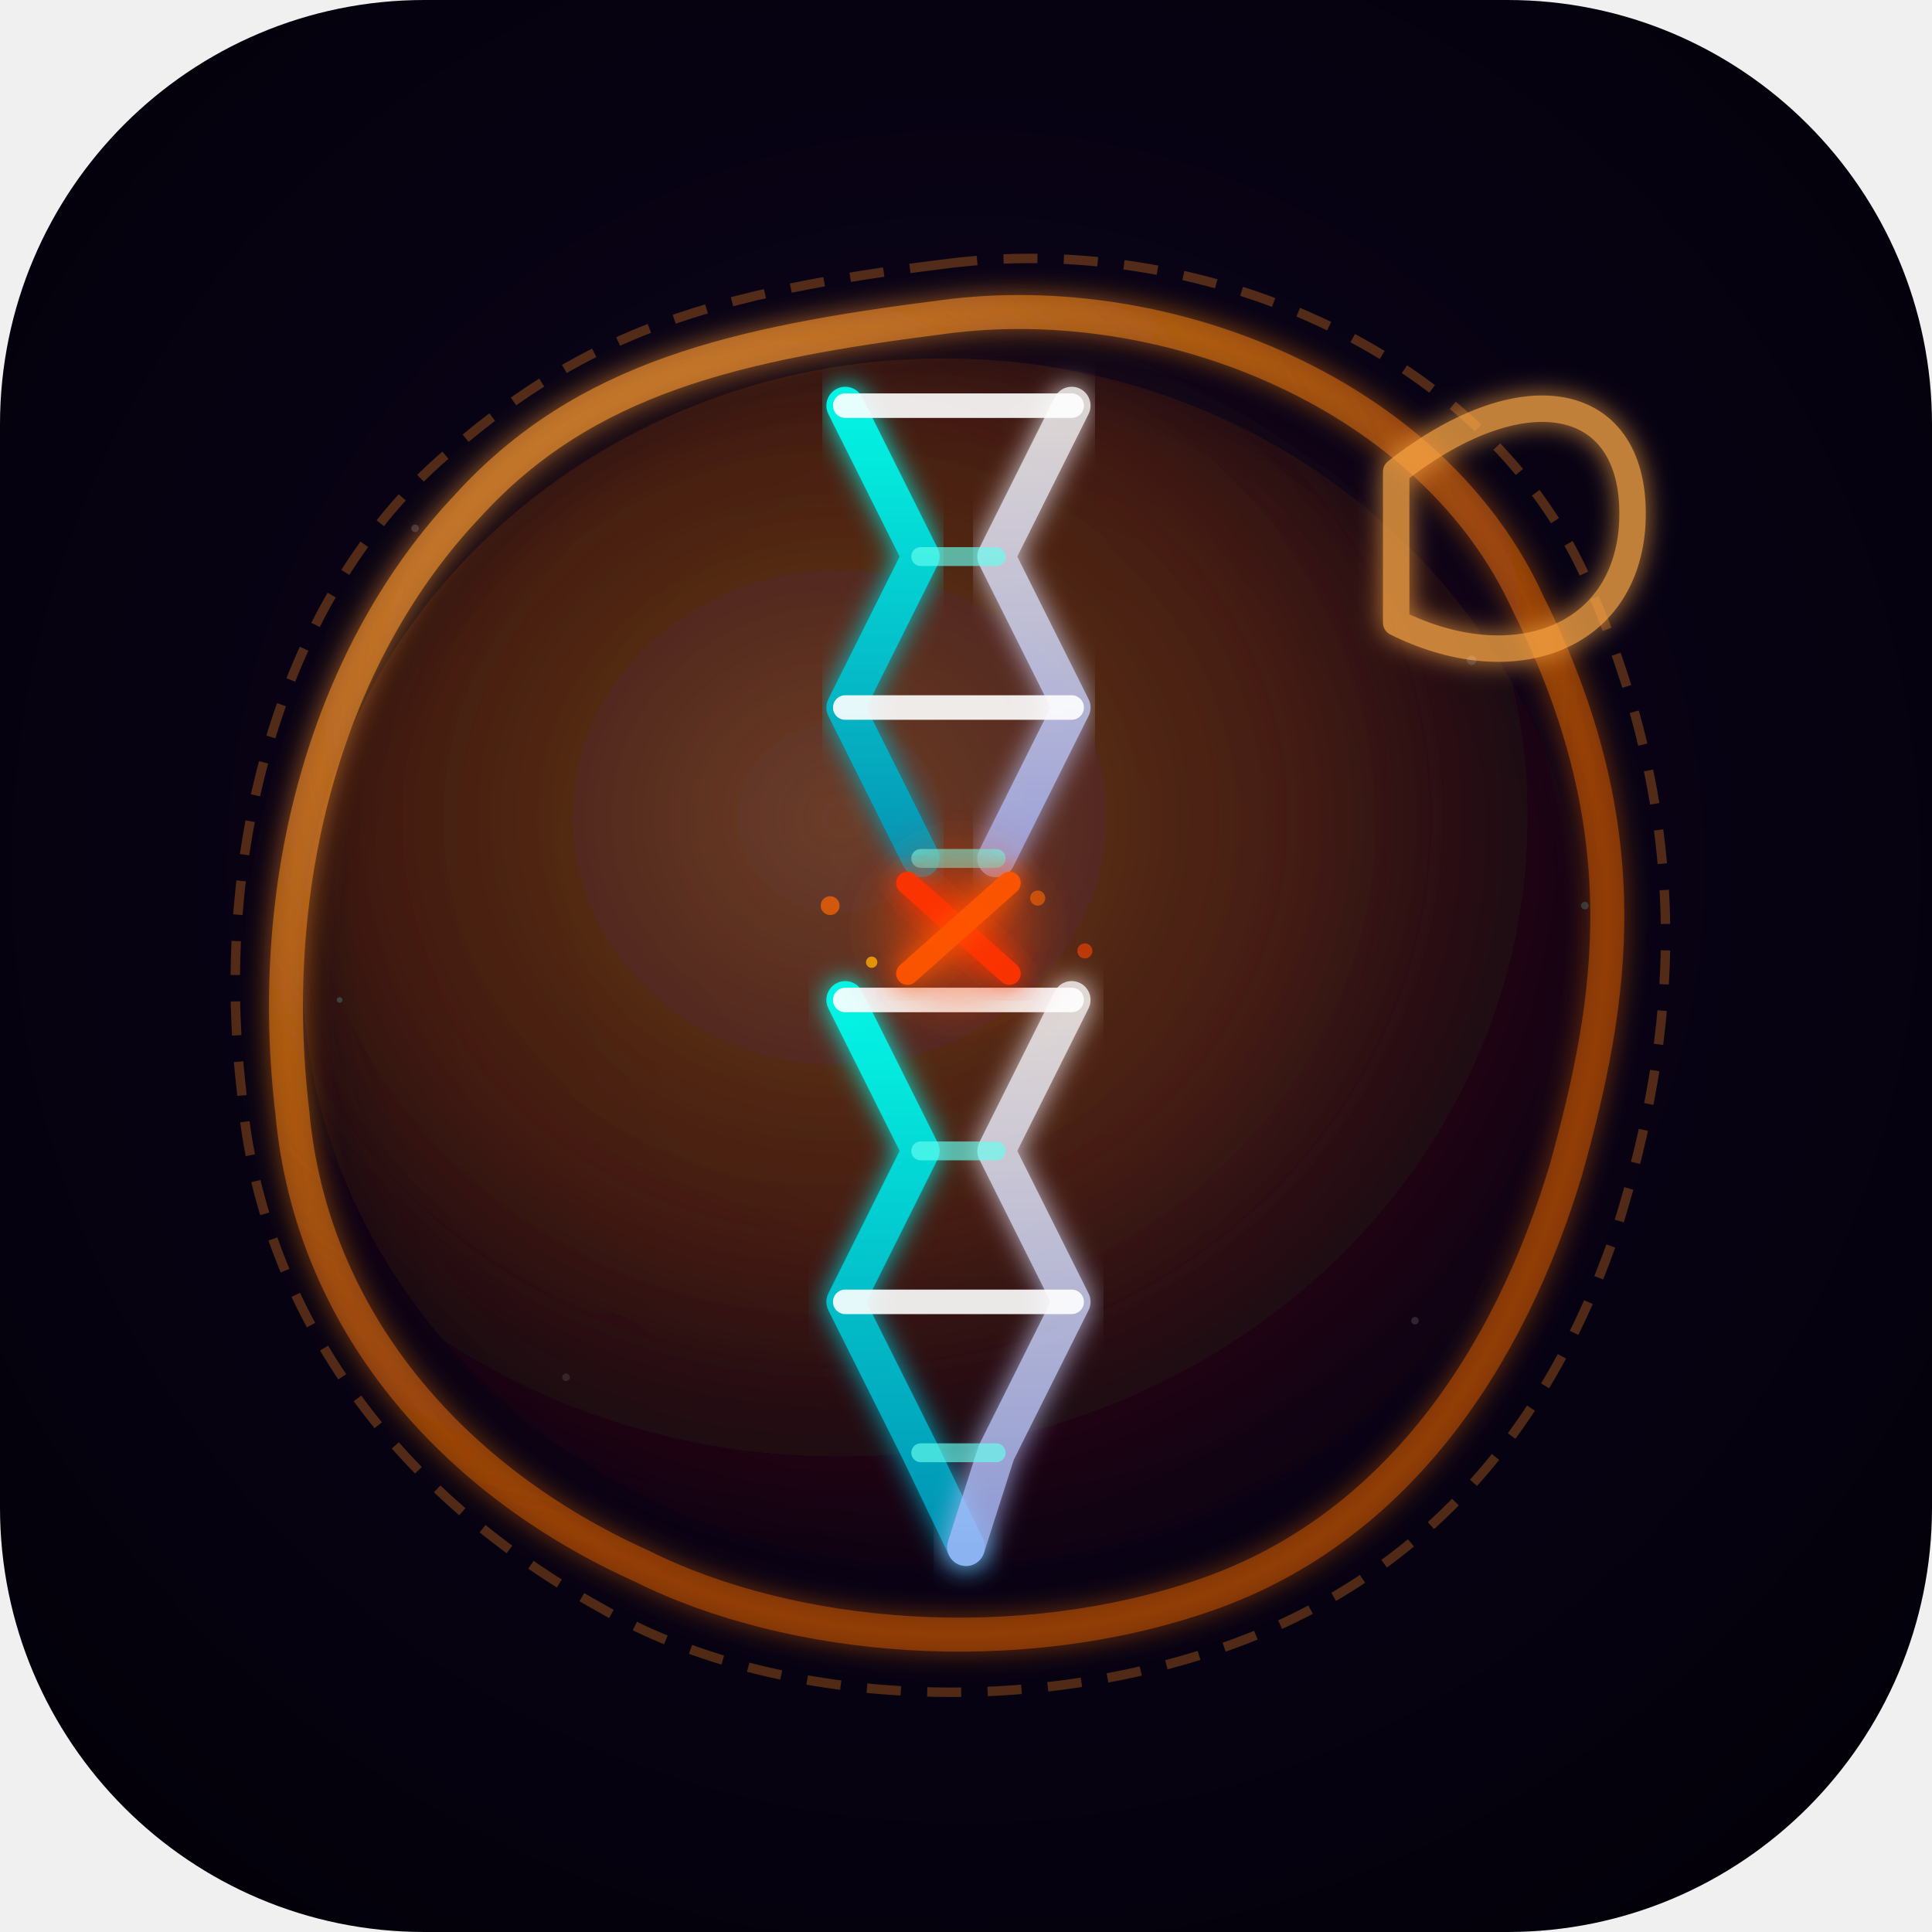
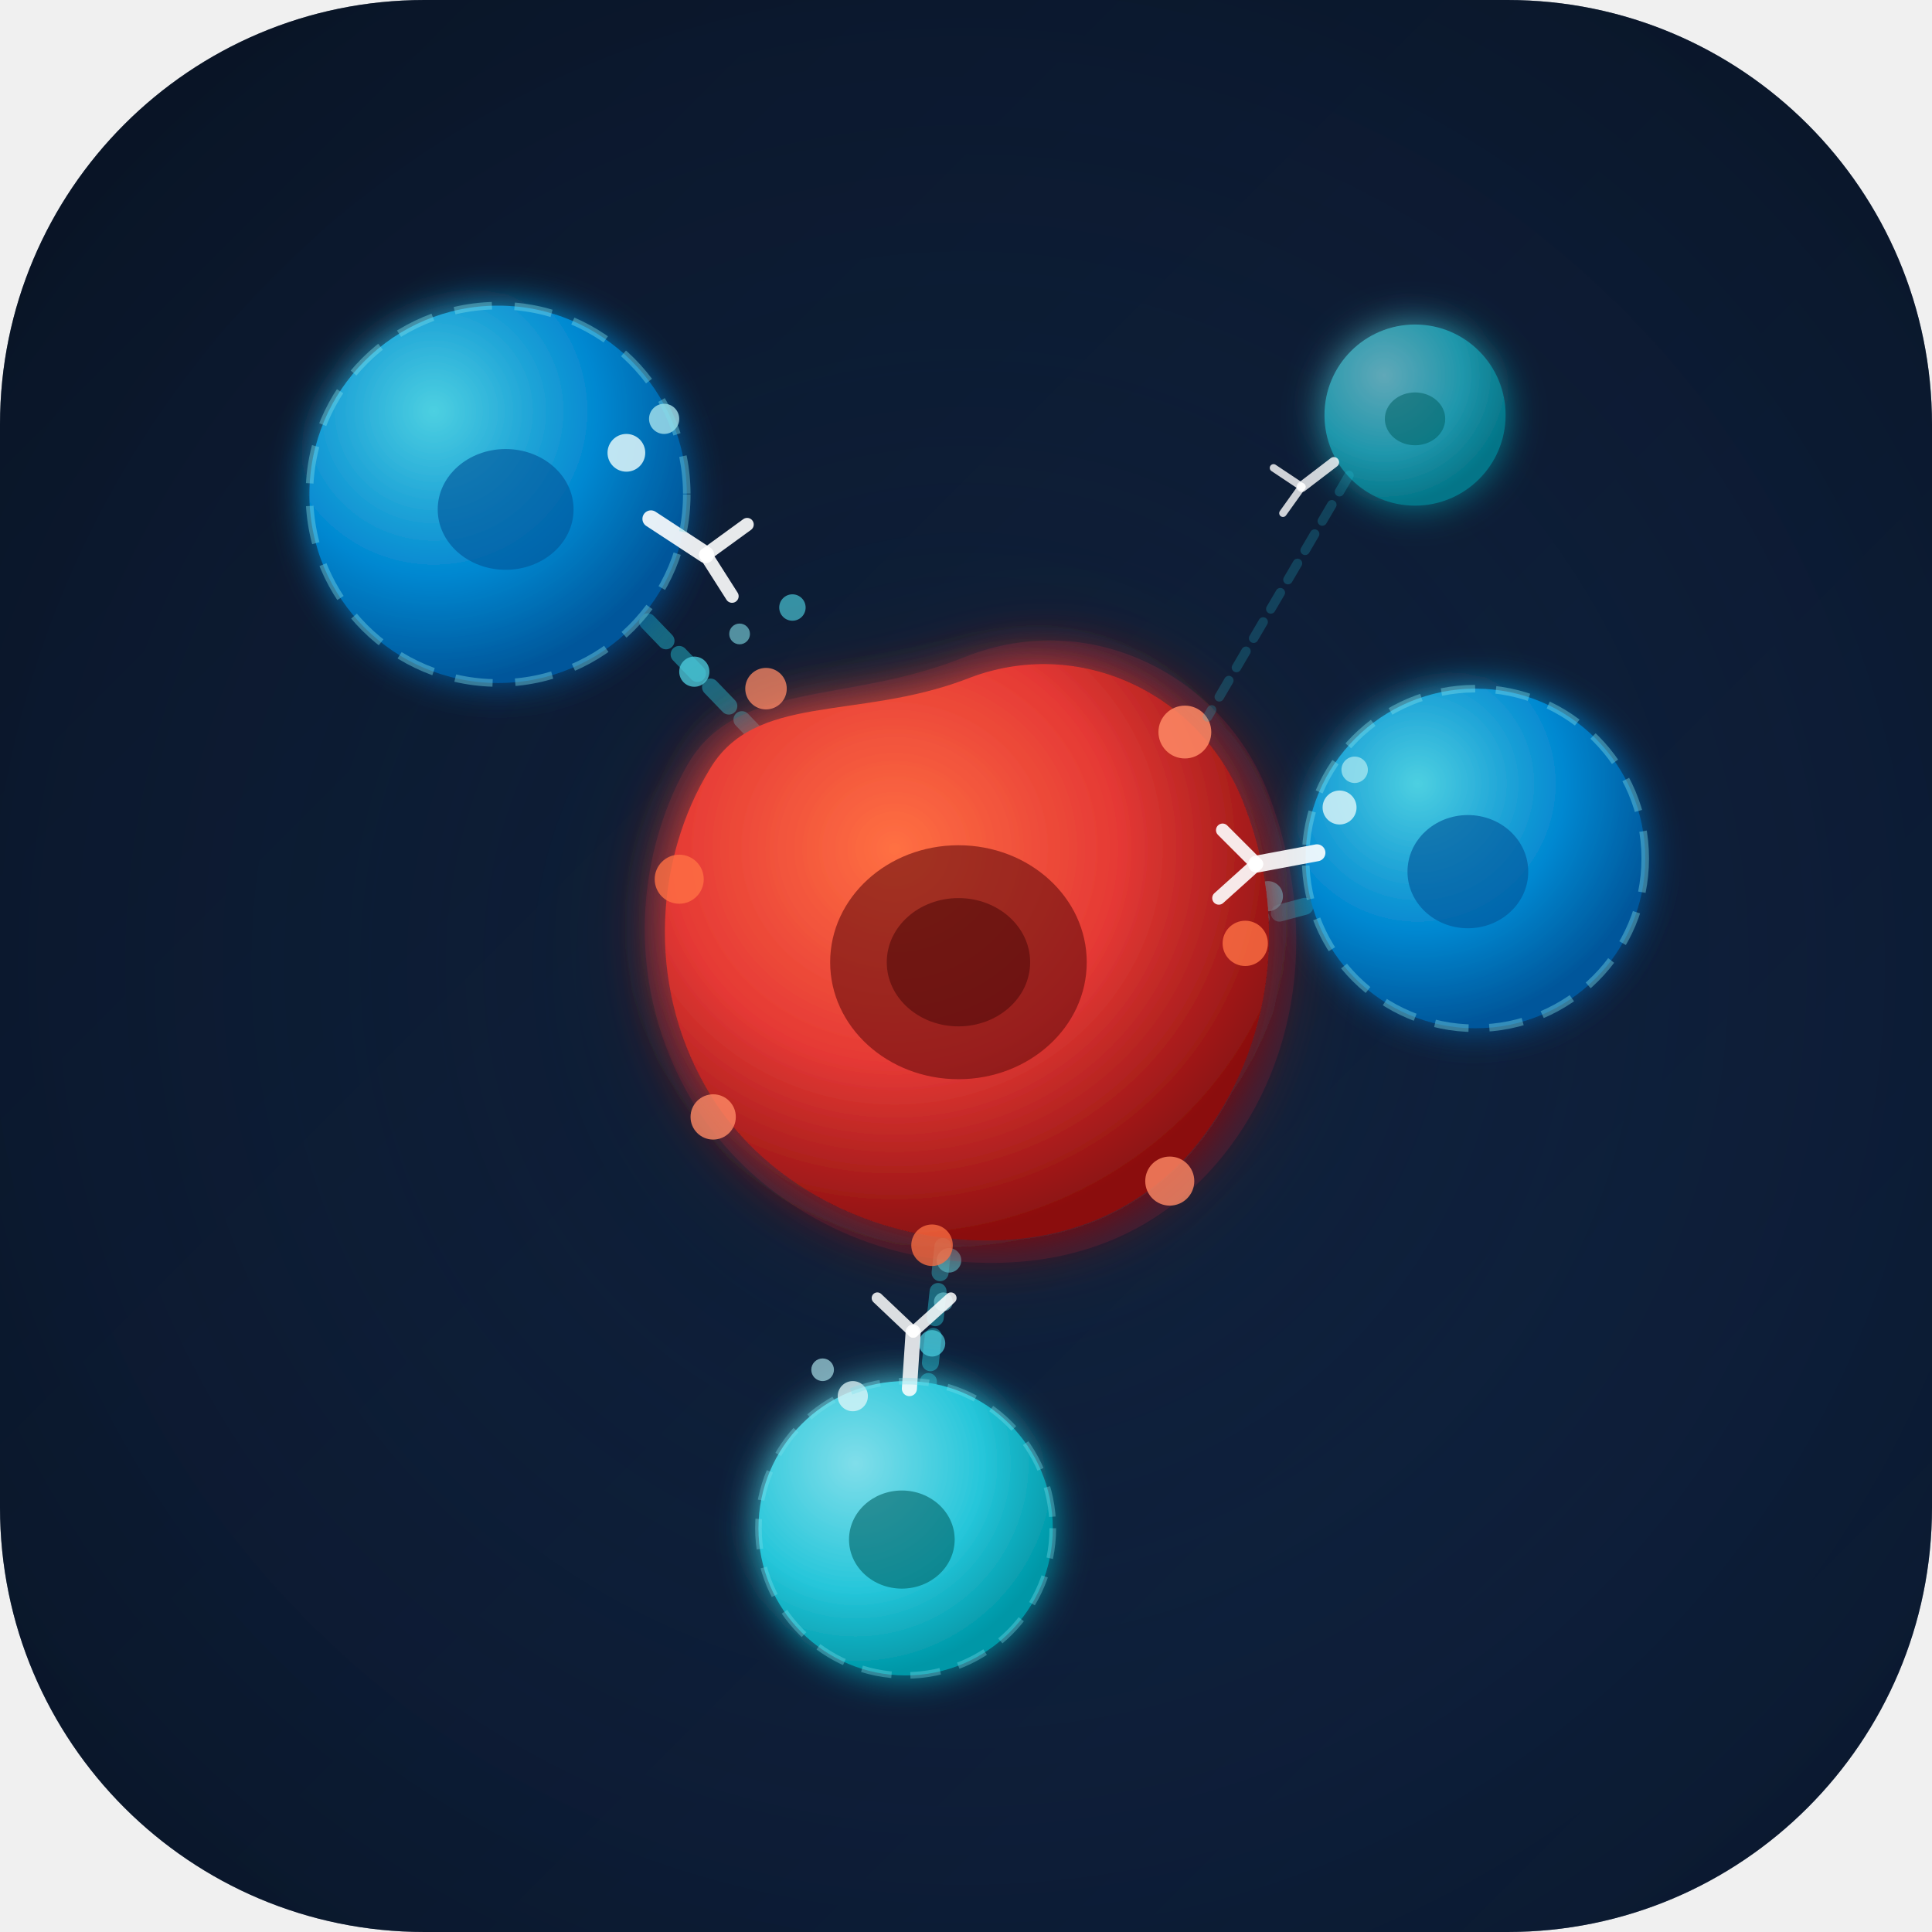
<svg xmlns="http://www.w3.org/2000/svg" viewBox="0 0 1024 1024" width="1024" height="1024">
  <defs>
-     <clipPath id="squircle">
-       <rect width="1024" height="1024" rx="225" ry="225" />
-     </clipPath>
-     <radialGradient id="bg" cx="50%" cy="45%" r="70%">
-       <stop offset="0%" stop-color="#0e0520" />
-       <stop offset="100%" stop-color="#020008" />
+     <linearGradient id="bg" x1="0%" y1="0%" x2="100%" y2="100%">
+       <stop offset="0%" stop-color="#0A1628" />
+       <stop offset="100%" stop-color="#0E2240" />
+     </linearGradient>
+     <radialGradient id="cancerGrad" cx="38%" cy="32%" r="68%">
+       <stop offset="0%" stop-color="#FF7043" />
+       <stop offset="55%" stop-color="#E53935" />
+       <stop offset="100%" stop-color="#8B1010" />
    </radialGradient>
-     <radialGradient id="cellBody" cx="42%" cy="38%" r="60%">
-       <stop offset="0%" stop-color="#ff9a3c" stop-opacity="0.22" />
-       <stop offset="60%" stop-color="#e05e00" stop-opacity="0.14" />
-       <stop offset="100%" stop-color="#7a1a00" stop-opacity="0.05" />
+     <radialGradient id="tcellGrad" cx="33%" cy="28%" r="72%">
+       <stop offset="0%" stop-color="#4DD0E1" />
+       <stop offset="60%" stop-color="#0288D1" />
+       <stop offset="100%" stop-color="#01579B" />
    </radialGradient>
-     <radialGradient id="membraneFill" cx="35%" cy="30%" r="65%">
-       <stop offset="0%" stop-color="#ffb347" stop-opacity="0.9" />
-       <stop offset="100%" stop-color="#cc5500" stop-opacity="0.6" />
+     <radialGradient id="tcell2Grad" cx="33%" cy="28%" r="72%">
+       <stop offset="0%" stop-color="#80DEEA" />
+       <stop offset="60%" stop-color="#26C6DA" />
+       <stop offset="100%" stop-color="#0097A7" />
    </radialGradient>
-     <linearGradient id="dna1" x1="0%" y1="0%" x2="0%" y2="100%">
-       <stop offset="0%" stop-color="#00ffee" />
-       <stop offset="100%" stop-color="#0099bb" />
-     </linearGradient>
-     <linearGradient id="dna2" x1="0%" y1="0%" x2="0%" y2="100%">
-       <stop offset="0%" stop-color="#ffffff" />
-       <stop offset="100%" stop-color="#aabbff" />
-     </linearGradient>
-     <radialGradient id="mutGlow" cx="50%" cy="50%" r="50%">
-       <stop offset="0%" stop-color="#ff4400" stop-opacity="0.9" />
-       <stop offset="100%" stop-color="#ff4400" stop-opacity="0" />
-     </radialGradient>
-     <filter id="glow" x="-30%" y="-30%" width="160%" height="160%">
-       <feGaussianBlur stdDeviation="7" result="b" />
+     <filter id="cancerGlow" x="-30%" y="-30%" width="160%" height="160%">
+       <feGaussianBlur stdDeviation="14" result="blur" />
      <feMerge>
-         <feMergeNode in="b" />
+         <feMergeNode in="blur" />
        <feMergeNode in="SourceGraphic" />
      </feMerge>
    </filter>
-     <filter id="cellGlow" x="-20%" y="-20%" width="140%" height="140%">
-       <feGaussianBlur stdDeviation="18" result="b" />
+     <filter id="tcellGlow" x="-25%" y="-25%" width="150%" height="150%">
+       <feGaussianBlur stdDeviation="10" result="blur" />
      <feMerge>
-         <feMergeNode in="b" />
+         <feMergeNode in="blur" />
        <feMergeNode in="SourceGraphic" />
      </feMerge>
    </filter>
-     <filter id="mutFilter" x="-100%" y="-100%" width="300%" height="300%">
-       <feGaussianBlur stdDeviation="12" />
+     <filter id="outerGlow" x="-40%" y="-40%" width="180%" height="180%">
+       <feGaussianBlur stdDeviation="25" result="blur" />
+       <feColorMatrix in="blur" type="matrix" values="1 0.3 0 0 0  0.1 0 0 0 0  0 0 0 0 0  0 0 0 0.6 0" result="red" />
+       <feMerge>
+         <feMergeNode in="red" />
+         <feMergeNode in="SourceGraphic" />
+       </feMerge>
    </filter>
  </defs>
-   <g clip-path="url(#squircle)">
-     <rect width="1024" height="1024" fill="url(#bg)" />
-     <ellipse cx="500" cy="510" rx="340" ry="320" fill="url(#cellBody)" filter="url(#cellGlow)" />
-     <path d="       M 500,168       C 620,152  760,210  810,320       C 870,440  855,530  830,620       C 800,720  740,810  640,845       C 540,880  420,870  340,830       C 240,785  165,700  155,590       C 140,465  175,345  248,268       C 310,200  390,182  500,168       Z     " fill="none" stroke="url(#membraneFill)" stroke-width="18" filter="url(#glow)" opacity="0.88" />
-     <path d="       M 500,140       C 635,122  785,185  840,305       C 900,440  888,550  858,648       C 822,758  752,840  640,876       C 528,912  400,900  318,852       C 215,795  138,700  128,578       C 112,440  155,308  240,238       C 312,176  378,155  500,140       Z     " fill="none" stroke="#ff8820" stroke-width="5" opacity="0.30" stroke-dasharray="18,14" />
-     <path d="       M 740,250  C 810,195  870,210  865,280  C 860,340  800,360  740,330 Z     " fill="none" stroke="#ffaa44" stroke-width="14" stroke-linejoin="round" filter="url(#glow)" opacity="0.75" />
-     <polyline points="448,215  488,295  448,375  488,455" fill="none" stroke="url(#dna1)" stroke-width="20" stroke-linejoin="round" stroke-linecap="round" filter="url(#glow)" opacity="0.95" />
-     <polyline points="448,530  488,610  448,690  488,770  512,820" fill="none" stroke="url(#dna1)" stroke-width="20" stroke-linejoin="round" stroke-linecap="round" filter="url(#glow)" opacity="0.95" />
-     <polyline points="568,215  528,295  568,375  528,455" fill="none" stroke="url(#dna2)" stroke-width="20" stroke-linejoin="round" stroke-linecap="round" filter="url(#glow)" opacity="0.82" />
-     <polyline points="568,530  528,610  568,690  528,770  512,820" fill="none" stroke="url(#dna2)" stroke-width="20" stroke-linejoin="round" stroke-linecap="round" filter="url(#glow)" opacity="0.82" />
-     <line x1="448" y1="215" x2="568" y2="215" stroke="white" stroke-width="13" stroke-linecap="round" opacity="0.9" />
-     <line x1="488" y1="295" x2="528" y2="295" stroke="#66ffee" stroke-width="10" stroke-linecap="round" opacity="0.65" />
-     <line x1="448" y1="375" x2="568" y2="375" stroke="white" stroke-width="13" stroke-linecap="round" opacity="0.9" />
-     <line x1="488" y1="455" x2="528" y2="455" stroke="#66ffee" stroke-width="10" stroke-linecap="round" opacity="0.65" />
-     <line x1="448" y1="530" x2="568" y2="530" stroke="white" stroke-width="13" stroke-linecap="round" opacity="0.9" />
-     <line x1="488" y1="610" x2="528" y2="610" stroke="#66ffee" stroke-width="10" stroke-linecap="round" opacity="0.65" />
-     <line x1="448" y1="690" x2="568" y2="690" stroke="white" stroke-width="13" stroke-linecap="round" opacity="0.9" />
-     <line x1="488" y1="770" x2="528" y2="770" stroke="#66ffee" stroke-width="10" stroke-linecap="round" opacity="0.65" />
-     <circle cx="508" cy="492" r="52" fill="url(#mutGlow)" filter="url(#mutFilter)" />
-     <line x1="481" y1="468" x2="535" y2="516" stroke="#ff3300" stroke-width="12" stroke-linecap="round" opacity="0.95" filter="url(#glow)" />
-     <line x1="535" y1="468" x2="481" y2="516" stroke="#ff5500" stroke-width="12" stroke-linecap="round" opacity="0.95" filter="url(#glow)" />
-     <circle cx="440" cy="480" r="5" fill="#ff6600" opacity="0.7" />
-     <circle cx="575" cy="504" r="4" fill="#ff4400" opacity="0.6" />
-     <circle cx="462" cy="510" r="3" fill="#ffaa00" opacity="0.8" />
-     <circle cx="550" cy="476" r="4" fill="#ff6600" opacity="0.6" />
-     <circle cx="220" cy="280" r="2" fill="white" opacity="0.15" />
-     <circle cx="780" cy="350" r="2.5" fill="white" opacity="0.12" />
-     <circle cx="300" cy="730" r="2" fill="white" opacity="0.10" />
-     <circle cx="750" cy="700" r="2" fill="white" opacity="0.13" />
-     <circle cx="180" cy="530" r="1.5" fill="#66ffee" opacity="0.20" />
-     <circle cx="840" cy="480" r="2" fill="#66ffee" opacity="0.18" />
-   </g>
+   <rect width="1024" height="1024" rx="225" fill="url(#bg)" />
+   <radialGradient id="vignette" cx="50%" cy="50%" r="70%">
+     <stop offset="0%" stop-color="#1B3560" stop-opacity="0" />
+     <stop offset="100%" stop-color="#050C18" stop-opacity="0.55" />
+   </radialGradient>
+   <rect width="1024" height="1024" rx="225" fill="url(#vignette)" />
+   <line x1="310" y1="295" x2="440" y2="430" stroke="#26C6DA" stroke-width="9" stroke-opacity="0.45" stroke-dasharray="14 10" stroke-linecap="round" />
+   <line x1="738" y1="468" x2="618" y2="500" stroke="#26C6DA" stroke-width="9" stroke-opacity="0.45" stroke-dasharray="14 10" stroke-linecap="round" />
+   <line x1="488" y1="770" x2="502" y2="640" stroke="#26C6DA" stroke-width="9" stroke-opacity="0.45" stroke-dasharray="14 10" stroke-linecap="round" />
+   <circle cx="368" cy="356" r="8" fill="#4DD0E1" opacity="0.75" />
+   <circle cx="392" cy="336" r="5.5" fill="#80DEEA" opacity="0.6" />
+   <circle cx="420" cy="322" r="7" fill="#4DD0E1" opacity="0.65" />
+   <circle cx="672" cy="475" r="8" fill="#4DD0E1" opacity="0.75" />
+   <circle cx="650" cy="480" r="5" fill="#80DEEA" opacity="0.6" />
+   <circle cx="630" cy="486" r="7" fill="#4DD0E1" opacity="0.65" />
+   <circle cx="494" cy="712" r="7" fill="#4DD0E1" opacity="0.7" />
+   <circle cx="500" cy="690" r="5" fill="#80DEEA" opacity="0.55" />
+   <circle cx="503" cy="668" r="6.5" fill="#4DD0E1" opacity="0.65" />
+   <path d="M 512 348            C 578 322, 648 358, 672 420            C 702 498, 685 574, 640 622            C 604 660, 556 674, 502 668            C 446 662, 394 630, 366 582            C 332 524, 336 456, 364 406            C 390 360, 448 374, 512 348 Z" fill="#E53935" opacity="0.18" filter="url(#outerGlow)" />
+   <path d="M 512 360            C 572 336, 638 368, 660 428            C 686 496, 670 568, 628 614            C 594 650, 548 662, 500 656            C 450 650, 400 622, 374 576            C 342 520, 348 454, 376 408            C 400 367, 454 382, 512 360 Z" fill="url(#cancerGrad)" filter="url(#cancerGlow)" />
+   <ellipse cx="508" cy="510" rx="68" ry="62" fill="#6B0E0E" opacity="0.62" />
+   <ellipse cx="508" cy="510" rx="38" ry="34" fill="#4A0808" opacity="0.55" />
+   <circle cx="628" cy="388" r="14" fill="#FF8A65" opacity="0.85" />
+   <circle cx="660" cy="500" r="12" fill="#FF7043" opacity="0.8" />
+   <circle cx="620" cy="626" r="13" fill="#FF8A65" opacity="0.8" />
+   <circle cx="494" cy="660" r="11" fill="#FF7043" opacity="0.75" />
+   <circle cx="378" cy="592" r="12" fill="#FF8A65" opacity="0.8" />
+   <circle cx="360" cy="466" r="13" fill="#FF7043" opacity="0.8" />
+   <circle cx="406" cy="365" r="11" fill="#FF8A65" opacity="0.75" />
+   <circle cx="264" cy="262" r="100" fill="url(#tcellGrad)" filter="url(#tcellGlow)" />
+   <ellipse cx="268" cy="270" rx="36" ry="32" fill="#01579B" opacity="0.65" />
+   <line x1="345" y1="275" x2="374" y2="294" stroke="white" stroke-width="9" stroke-linecap="round" opacity="0.9" />
+   <line x1="374" y1="294" x2="396" y2="278" stroke="white" stroke-width="7" stroke-linecap="round" opacity="0.9" />
+   <line x1="374" y1="294" x2="388" y2="316" stroke="white" stroke-width="7" stroke-linecap="round" opacity="0.9" />
+   <circle cx="332" cy="240" r="10" fill="#E0F7FA" opacity="0.85" />
+   <circle cx="352" cy="222" r="8" fill="#B2EBF2" opacity="0.75" />
+   <circle cx="264" cy="262" r="100" fill="none" stroke="#80DEEA" stroke-width="4" stroke-opacity="0.4" stroke-dasharray="20 12" />
+   <circle cx="782" cy="455" r="90" fill="url(#tcellGrad)" filter="url(#tcellGlow)" />
+   <ellipse cx="778" cy="462" rx="32" ry="30" fill="#01579B" opacity="0.65" />
+   <line x1="698" y1="452" x2="666" y2="458" stroke="white" stroke-width="9" stroke-linecap="round" opacity="0.9" />
+   <line x1="666" y1="458" x2="648" y2="440" stroke="white" stroke-width="7" stroke-linecap="round" opacity="0.9" />
+   <line x1="666" y1="458" x2="646" y2="476" stroke="white" stroke-width="7" stroke-linecap="round" opacity="0.9" />
+   <circle cx="710" cy="428" r="9" fill="#E0F7FA" opacity="0.8" />
+   <circle cx="718" cy="408" r="7" fill="#B2EBF2" opacity="0.7" />
+   <circle cx="782" cy="455" r="90" fill="none" stroke="#80DEEA" stroke-width="4" stroke-opacity="0.4" stroke-dasharray="18 11" />
+   <circle cx="480" cy="810" r="78" fill="url(#tcell2Grad)" filter="url(#tcellGlow)" />
+   <ellipse cx="478" cy="816" rx="28" ry="26" fill="#006064" opacity="0.6" />
+   <line x1="482" y1="736" x2="484" y2="706" stroke="white" stroke-width="8" stroke-linecap="round" opacity="0.85" />
+   <line x1="484" y1="706" x2="465" y2="688" stroke="white" stroke-width="6" stroke-linecap="round" opacity="0.85" />
+   <line x1="484" y1="706" x2="504" y2="688" stroke="white" stroke-width="6" stroke-linecap="round" opacity="0.85" />
+   <circle cx="452" cy="740" r="8" fill="#E0F7FA" opacity="0.75" />
+   <circle cx="436" cy="726" r="6" fill="#B2EBF2" opacity="0.65" />
+   <circle cx="480" cy="810" r="78" fill="none" stroke="#80DEEA" stroke-width="3.5" stroke-opacity="0.35" stroke-dasharray="16 10" />
+   <circle cx="750" cy="220" r="48" fill="url(#tcell2Grad)" opacity="0.72" filter="url(#tcellGlow)" />
+   <ellipse cx="750" cy="222" rx="16" ry="14" fill="#006064" opacity="0.55" />
+   <line x1="707" y1="245" x2="690" y2="258" stroke="white" stroke-width="5.5" stroke-linecap="round" opacity="0.8" />
+   <line x1="690" y1="258" x2="675" y2="248" stroke="white" stroke-width="4" stroke-linecap="round" opacity="0.8" />
+   <line x1="690" y1="258" x2="680" y2="272" stroke="white" stroke-width="4" stroke-linecap="round" opacity="0.8" />
+   <line x1="715" y1="252" x2="640" y2="380" stroke="#26C6DA" stroke-width="5" stroke-opacity="0.22" stroke-dasharray="10 8" stroke-linecap="round" />
</svg>
